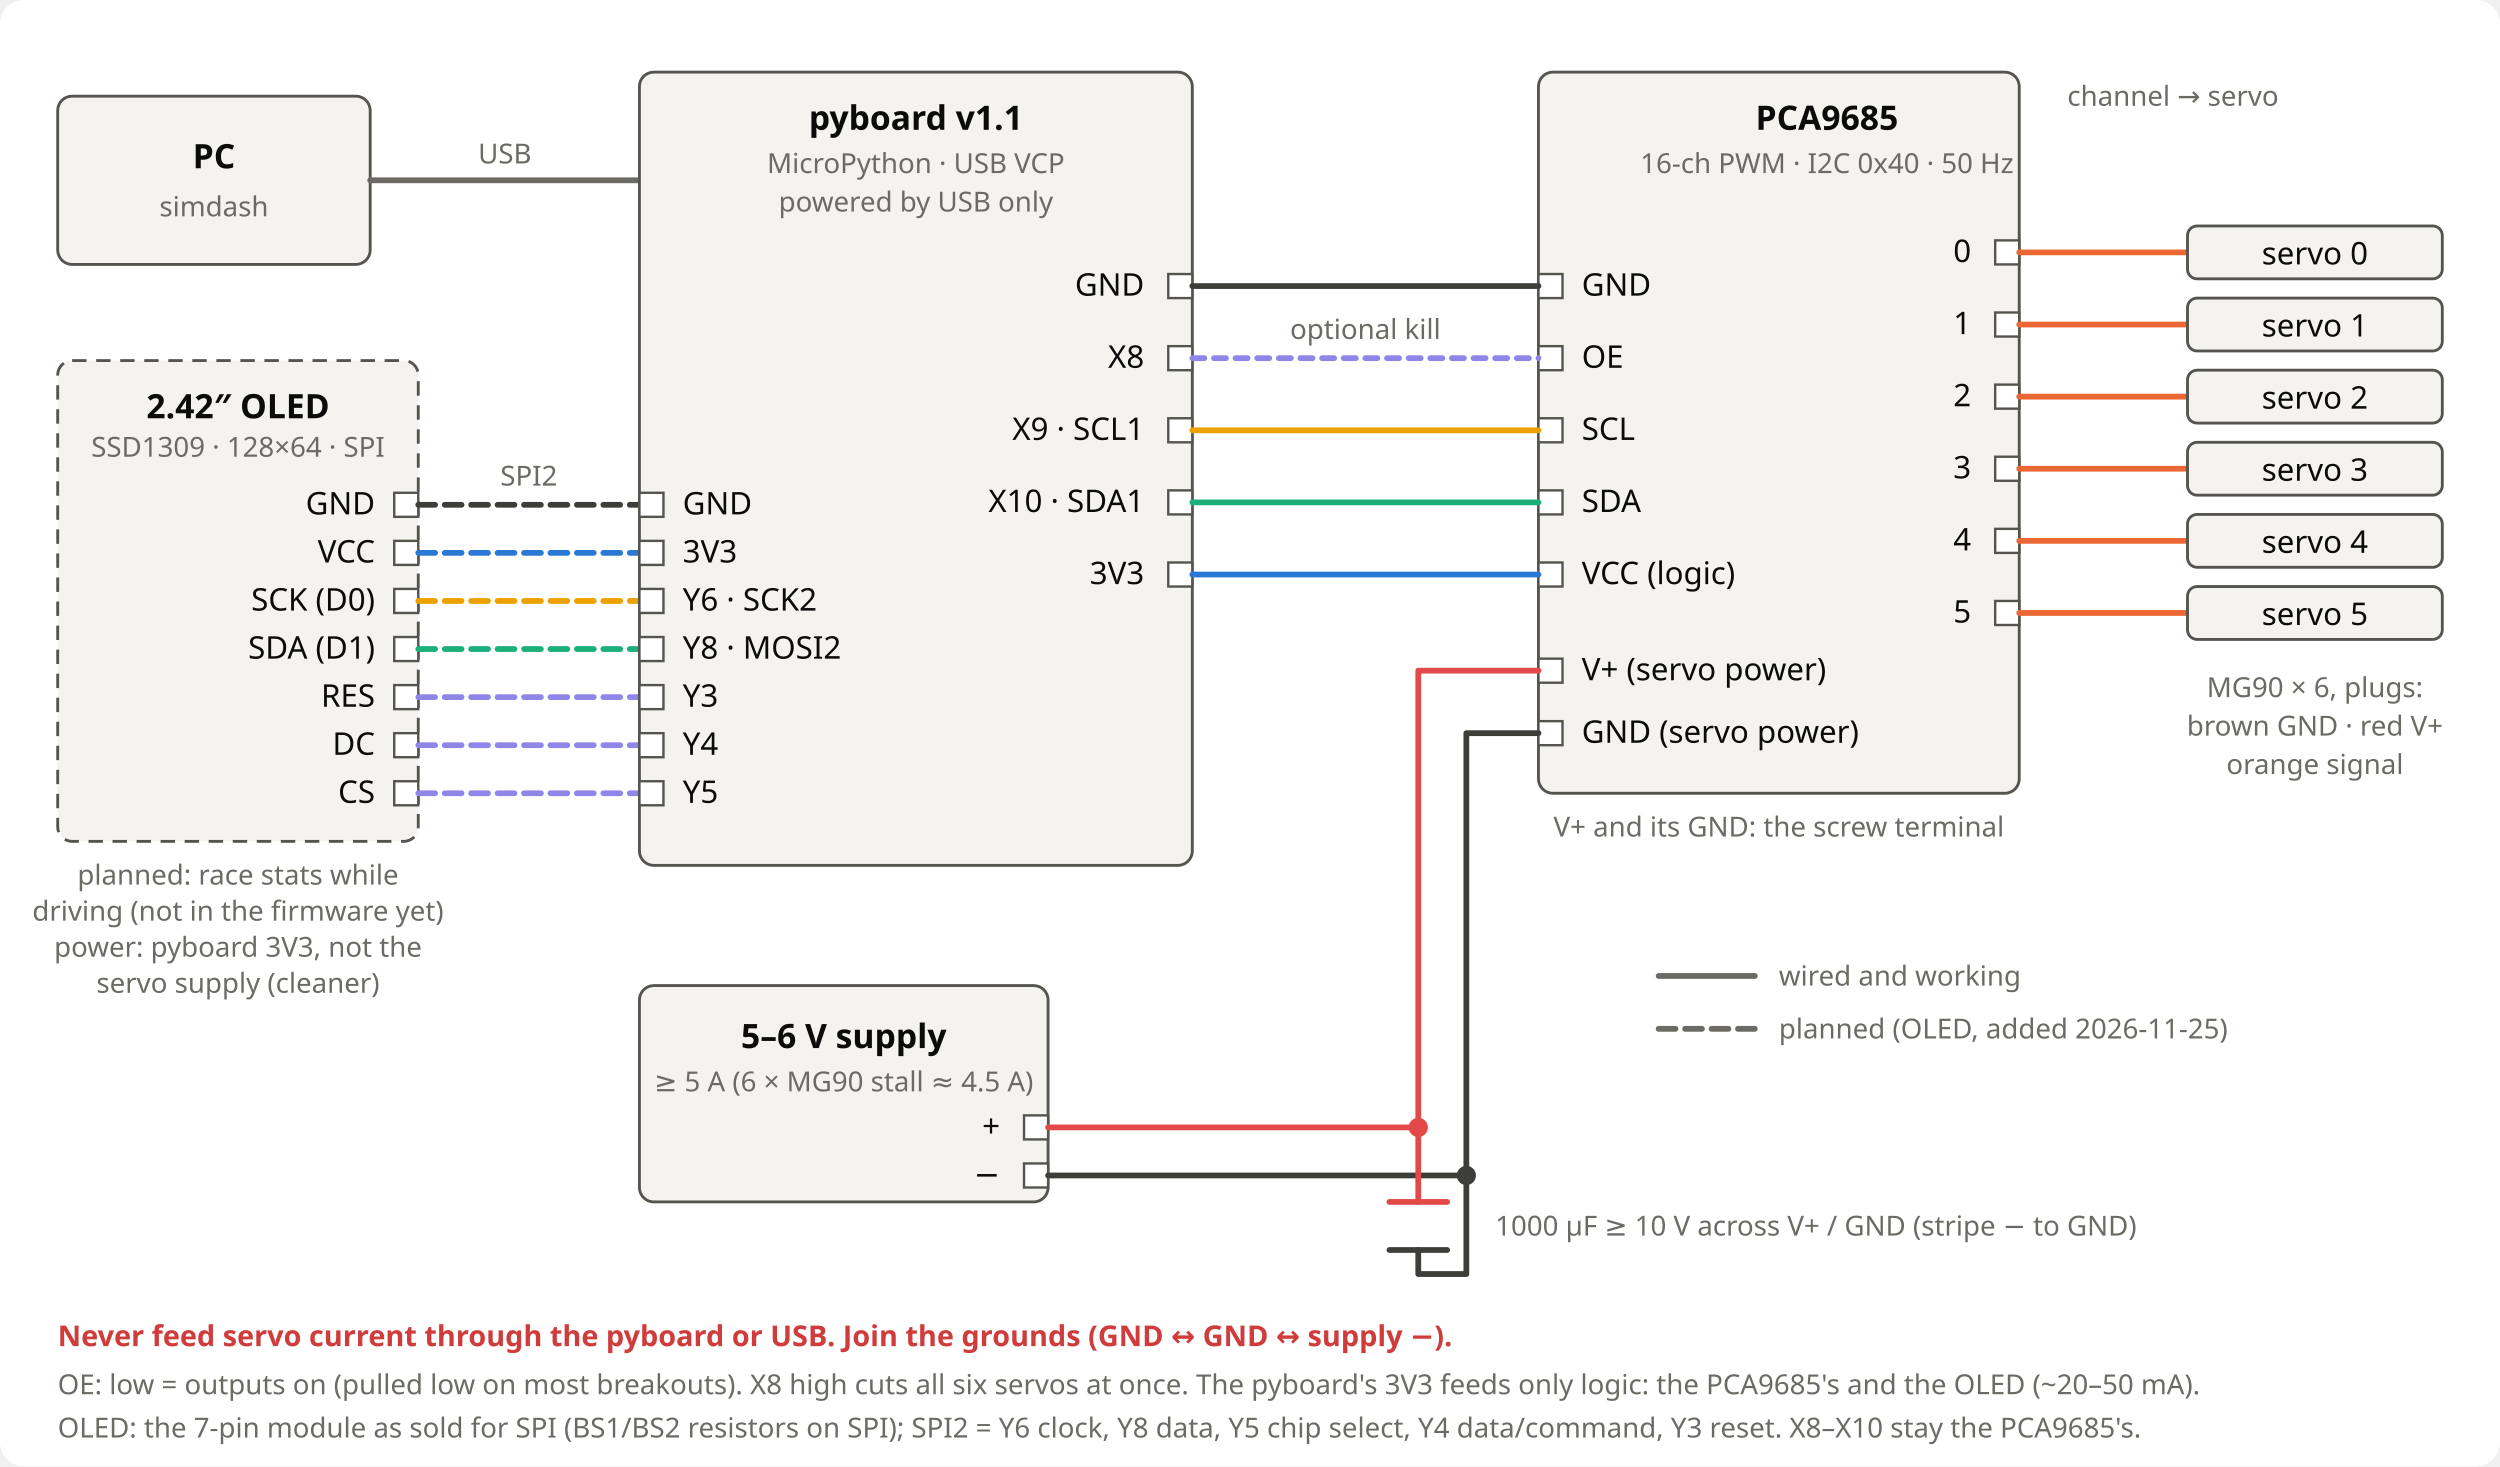
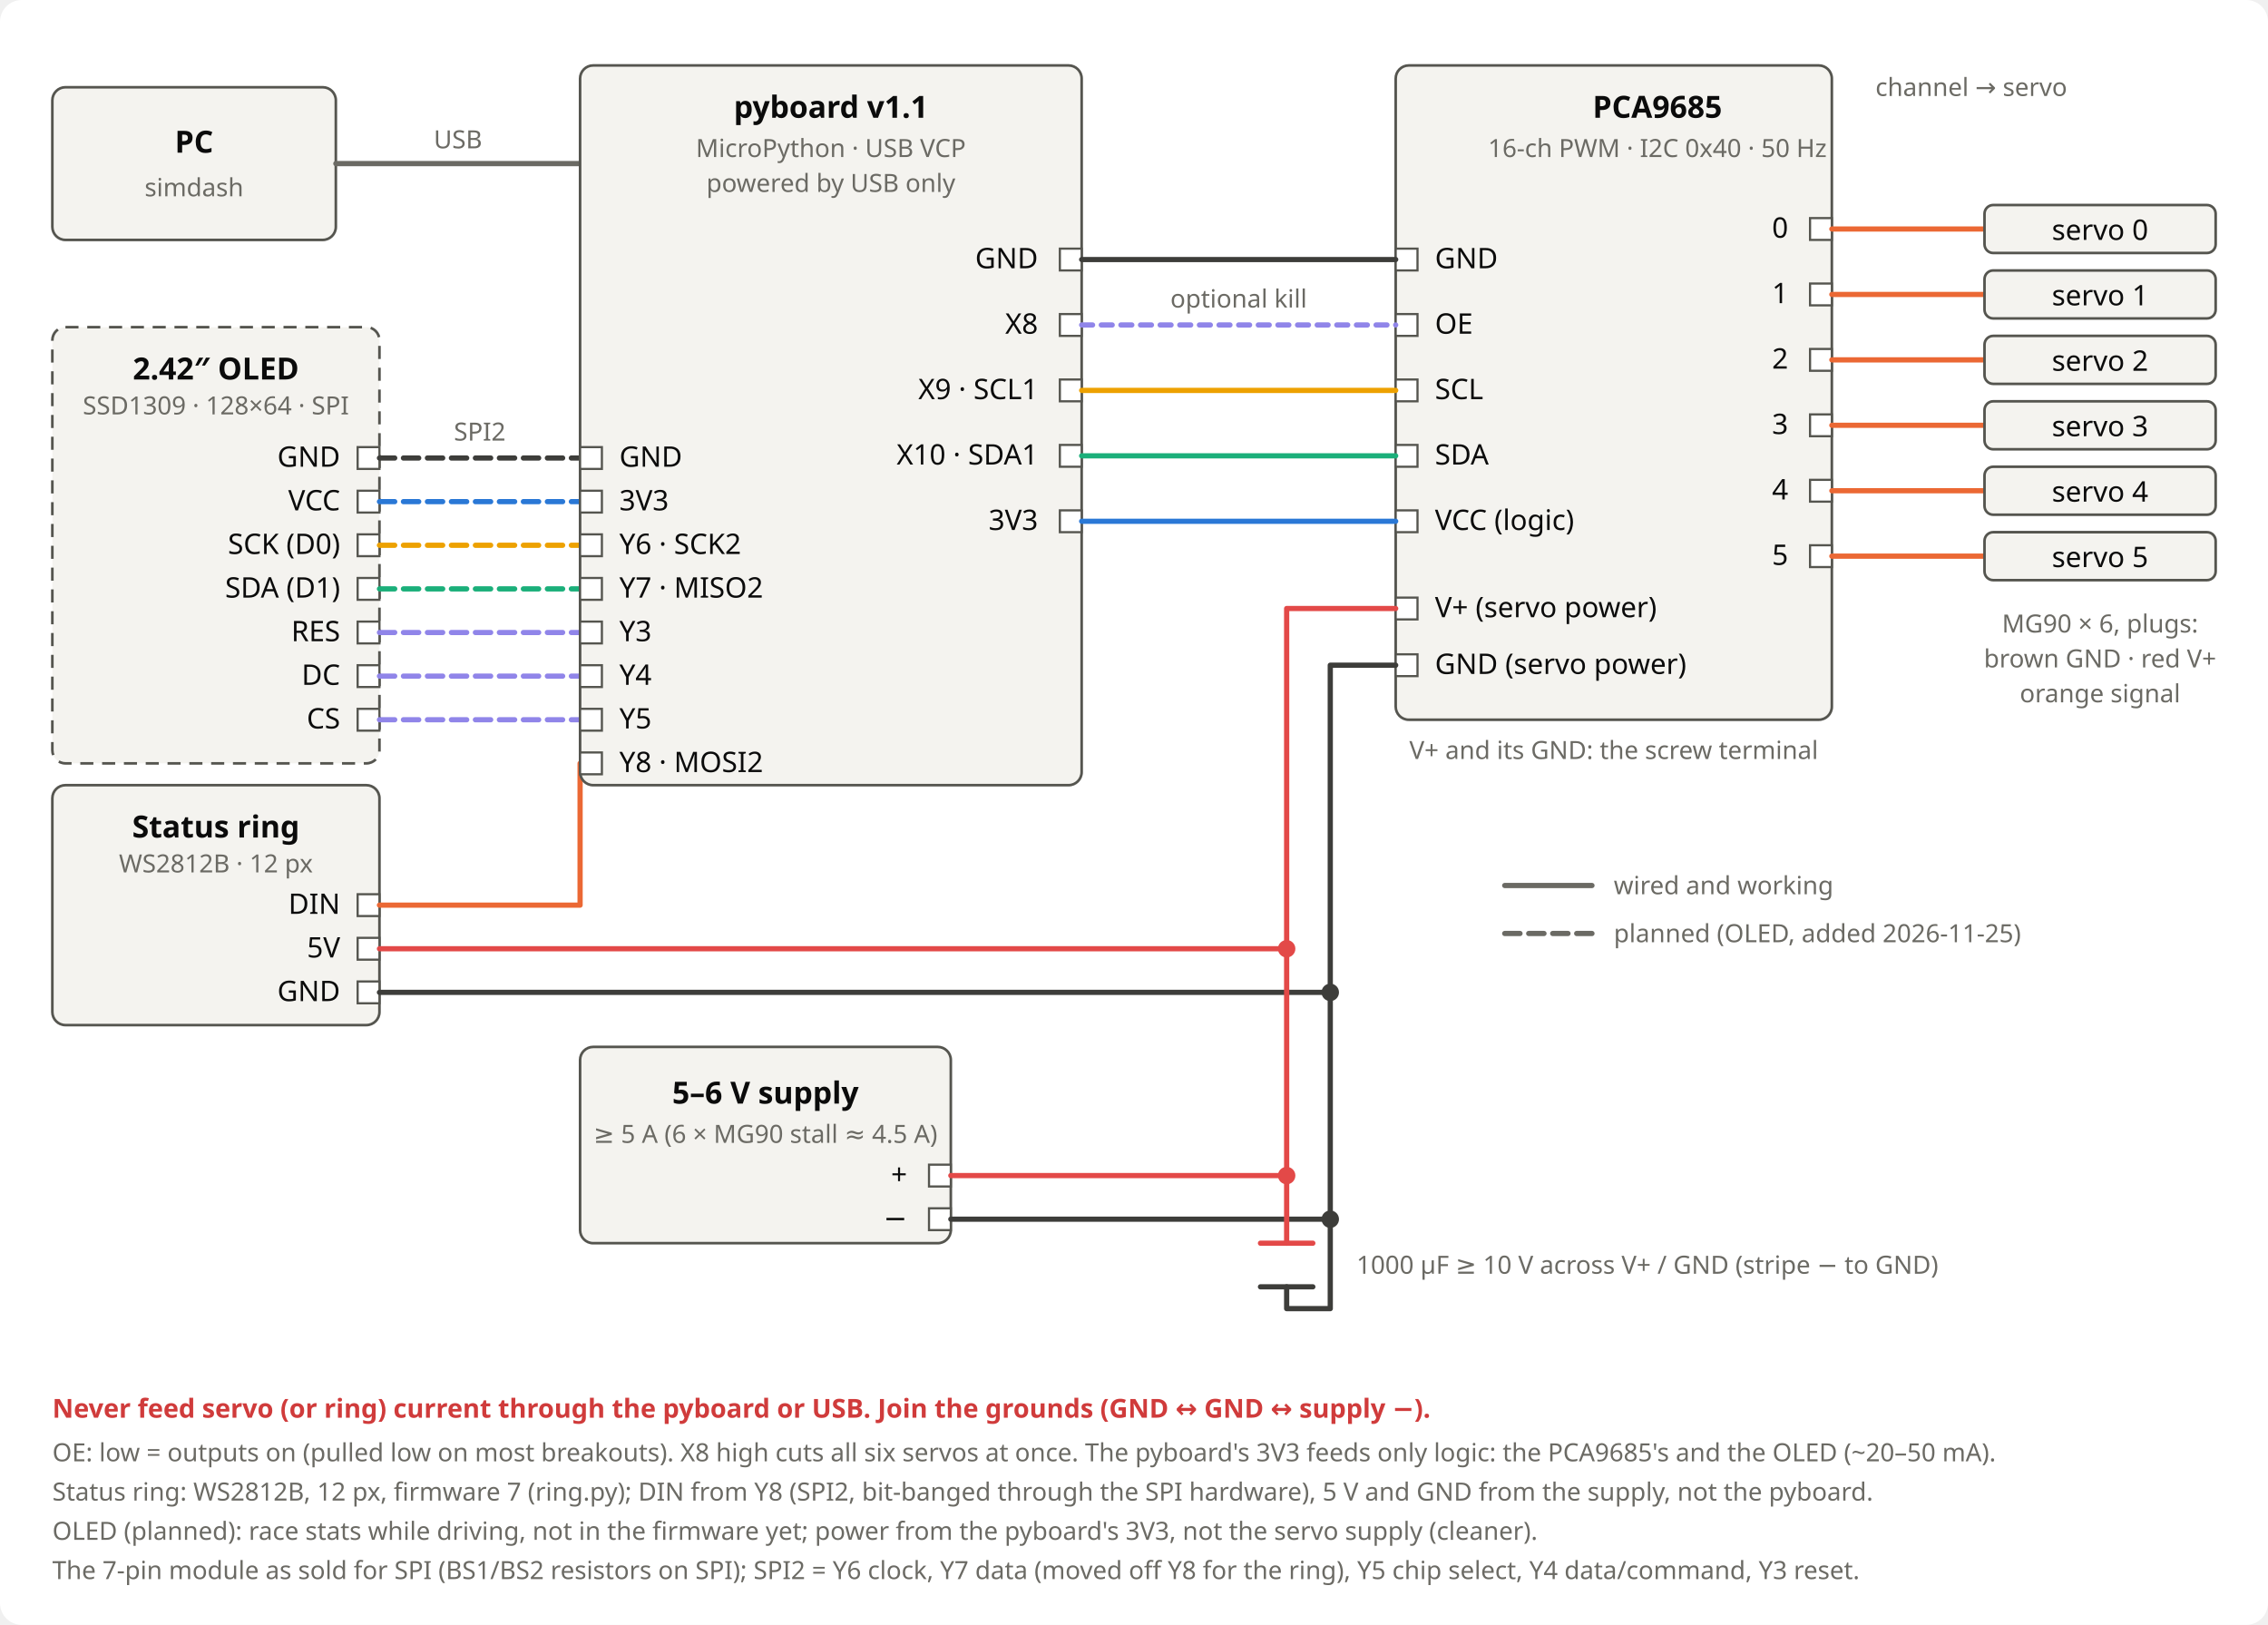
- <svg xmlns="http://www.w3.org/2000/svg" viewBox="0 0 1040 610" font-family="system-ui, sans-serif" font-size="13" role="img" aria-labelledby="w6-title">
+ <svg xmlns="http://www.w3.org/2000/svg" viewBox="0 0 1040 745" font-family="system-ui, sans-serif" font-size="13" role="img" aria-labelledby="w6-title">
  <style>
  .w6-bg { fill: #ffffff; }
  .w6-box { fill: #f4f3ef; stroke: #55554f; stroke-width: 1.2; }
  .w6-plan { fill: #f4f3ef; stroke: #55554f; stroke-width: 1.2; stroke-dasharray: 6 4; }
  .w6-t { fill: #0b0b0b; }
  .w6-m { fill: #6b6a64; font-size: 11.5px; }
  .w6-h { fill: #0b0b0b; font-weight: 600; font-size: 14px; }
  .w6-pin { fill: #ffffff; stroke: #55554f; }
  .w6-w { fill: none; stroke-width: 2.4; stroke-linecap: round; stroke-linejoin: round; }
  .w6-gnd { stroke: #3d3d3a; } .w6-3v3 { stroke: #2a78d6; } .w6-sda { stroke: #1baf7a; } .w6-scl { stroke: #eda100; }
  .w6-oe { stroke: #9085e9; stroke-dasharray: 5 4; } .w6-vp { stroke: #e34948; } .w6-sig { stroke: #eb6834; } .w6-usb { stroke: #6b6a64; }
  .w6-ctl { stroke: #9085e9; }
  .w6-planw { stroke-dasharray: 7 4; }
  .w6-dot { stroke: none; }
  .w6-dot.w6-gnd { fill: #3d3d3a; } .w6-dot.w6-vp { fill: #e34948; }
  .w6-warn { fill: #d03b3b; font-size: 12px; font-weight: 600; }
  @media (prefers-color-scheme: dark) {
    .w6-bg { fill: #1a1a19; } .w6-box, .w6-plan { fill: #242423; stroke: #898781; } .w6-t, .w6-h { fill: #f0efec; }
    .w6-m { fill: #a3a29b; } .w6-pin { fill: #1a1a19; stroke: #898781; } .w6-gnd { stroke: #b5b4ae; } .w6-dot.w6-gnd { fill: #b5b4ae; }
    .w6-usb { stroke: #a3a29b; }
  }
</style>
-   <rect class="w6-bg" width="1040" height="610" rx="10" />
+   <rect class="w6-bg" width="1040" height="745" rx="10" />
  <path class="w6-w w6-usb" d="M690 406 H730" />
  <text class="w6-m" x="740" y="410">wired and working</text>
  <path class="w6-w w6-planw w6-usb" d="M690 428 H730" />
  <text class="w6-m" x="740" y="432">planned (OLED, added 2026-11-25)</text>
  <rect class="w6-box" x="24" y="40" width="130" height="70" rx="6" />
  <text class="w6-h" x="89" y="70" text-anchor="middle">PC</text>
  <text class="w6-m" x="89" y="90" text-anchor="middle">simdash</text>
  <path class="w6-w w6-usb" d="M154 75 H266" />
  <text class="w6-m" x="210" y="68" text-anchor="middle">USB</text>
  <rect class="w6-plan" x="24" y="150" width="150" height="200" rx="6" />
  <text class="w6-h" x="99" y="174" text-anchor="middle">2.42″ OLED</text>
  <text class="w6-m" x="99" y="190" text-anchor="middle">SSD1309 · 128×64 · SPI</text>
  <g class="w6-t">
    <rect class="w6-pin" x="164" y="205" width="10" height="10" />
    <text x="156" y="214" text-anchor="end">GND</text>
    <rect class="w6-pin" x="164" y="225" width="10" height="10" />
    <text x="156" y="234" text-anchor="end">VCC</text>
    <rect class="w6-pin" x="164" y="245" width="10" height="10" />
    <text x="156" y="254" text-anchor="end">SCK (D0)</text>
    <rect class="w6-pin" x="164" y="265" width="10" height="10" />
    <text x="156" y="274" text-anchor="end">SDA (D1)</text>
    <rect class="w6-pin" x="164" y="285" width="10" height="10" />
    <text x="156" y="294" text-anchor="end">RES</text>
    <rect class="w6-pin" x="164" y="305" width="10" height="10" />
    <text x="156" y="314" text-anchor="end">DC</text>
    <rect class="w6-pin" x="164" y="325" width="10" height="10" />
    <text x="156" y="334" text-anchor="end">CS</text>
  </g>
-   <text class="w6-m" x="99" y="368" text-anchor="middle">planned: race stats while</text>
-   <text class="w6-m" x="99" y="383" text-anchor="middle">driving (not in the firmware yet)</text>
-   <text class="w6-m" x="99" y="398" text-anchor="middle">power: pyboard 3V3, not the</text>
-   <text class="w6-m" x="99" y="413" text-anchor="middle">servo supply (cleaner)</text>
  <path class="w6-w w6-planw w6-gnd" d="M174 210 H266" />
  <path class="w6-w w6-planw w6-3v3" d="M174 230 H266" />
  <path class="w6-w w6-planw w6-scl" d="M174 250 H266" />
  <path class="w6-w w6-planw w6-sda" d="M174 270 H266" />
  <path class="w6-w w6-planw w6-ctl" d="M174 290 H266 M174 310 H266 M174 330 H266" />
  <text class="w6-m" x="220" y="202" text-anchor="middle">SPI2</text>
+   <rect class="w6-box" x="24" y="360" width="150" height="110" rx="6" />
+   <text class="w6-h" x="99" y="384" text-anchor="middle">Status ring</text>
+   <text class="w6-m" x="99" y="400" text-anchor="middle">WS2812B · 12 px</text>
+   <g class="w6-t">
+     <rect class="w6-pin" x="164" y="410" width="10" height="10" />
+     <text x="156" y="419" text-anchor="end">DIN</text>
+     <rect class="w6-pin" x="164" y="430" width="10" height="10" />
+     <text x="156" y="439" text-anchor="end">5V</text>
+     <rect class="w6-pin" x="164" y="450" width="10" height="10" />
+     <text x="156" y="459" text-anchor="end">GND</text>
+   </g>
+   <path class="w6-w w6-sig" d="M174 415 H220 M266 350 V415 H220" />
+   <path class="w6-w w6-vp" d="M174 435 H590" />
+   <circle class="w6-dot w6-vp" cx="590" cy="435" r="4" />
+   <path class="w6-w w6-gnd" d="M174 455 H610" />
+   <circle class="w6-dot w6-gnd" cx="610" cy="455" r="4" />
  <rect class="w6-box" x="266" y="30" width="230" height="330" rx="6" />
  <text class="w6-h" x="381" y="54" text-anchor="middle">pyboard v1.1</text>
  <text class="w6-m" x="381" y="72" text-anchor="middle">MicroPython · USB VCP</text>
  <text class="w6-m" x="381" y="88" text-anchor="middle">powered by USB only</text>
  <g class="w6-t">
    <rect class="w6-pin" x="486" y="114" width="10" height="10" />
    <text x="476" y="123" text-anchor="end">GND</text>
    <rect class="w6-pin" x="486" y="144" width="10" height="10" />
    <text x="476" y="153" text-anchor="end">X8</text>
    <rect class="w6-pin" x="486" y="174" width="10" height="10" />
    <text x="476" y="183" text-anchor="end">X9 · SCL1</text>
    <rect class="w6-pin" x="486" y="204" width="10" height="10" />
    <text x="476" y="213" text-anchor="end">X10 · SDA1</text>
    <rect class="w6-pin" x="486" y="234" width="10" height="10" />
    <text x="476" y="243" text-anchor="end">3V3</text>
    <rect class="w6-pin" x="266" y="205" width="10" height="10" />
    <text x="284" y="214">GND</text>
    <rect class="w6-pin" x="266" y="225" width="10" height="10" />
    <text x="284" y="234">3V3</text>
    <rect class="w6-pin" x="266" y="245" width="10" height="10" />
    <text x="284" y="254">Y6 · SCK2</text>
    <rect class="w6-pin" x="266" y="265" width="10" height="10" />
-     <text x="284" y="274">Y8 · MOSI2</text>
+     <text x="284" y="274">Y7 · MISO2</text>
    <rect class="w6-pin" x="266" y="285" width="10" height="10" />
    <text x="284" y="294">Y3</text>
    <rect class="w6-pin" x="266" y="305" width="10" height="10" />
    <text x="284" y="314">Y4</text>
    <rect class="w6-pin" x="266" y="325" width="10" height="10" />
    <text x="284" y="334">Y5</text>
+     <rect class="w6-pin" x="266" y="345" width="10" height="10" />
+     <text x="284" y="354">Y8 · MOSI2</text>
  </g>
  <rect class="w6-box" x="640" y="30" width="200" height="300" rx="6" />
  <text class="w6-h" x="760" y="54" text-anchor="middle">PCA9685</text>
  <text class="w6-m" x="760" y="72" text-anchor="middle">16-ch PWM · I2C 0x40 · 50 Hz</text>
  <g class="w6-t">
    <rect class="w6-pin" x="640" y="114" width="10" height="10" />
    <text x="658" y="123">GND</text>
    <rect class="w6-pin" x="640" y="144" width="10" height="10" />
    <text x="658" y="153">OE</text>
    <rect class="w6-pin" x="640" y="174" width="10" height="10" />
    <text x="658" y="183">SCL</text>
    <rect class="w6-pin" x="640" y="204" width="10" height="10" />
    <text x="658" y="213">SDA</text>
    <rect class="w6-pin" x="640" y="234" width="10" height="10" />
    <text x="658" y="243">VCC (logic)</text>
    <rect class="w6-pin" x="640" y="274" width="10" height="10" />
    <text x="658" y="283">V+ (servo power)</text>
    <rect class="w6-pin" x="640" y="300" width="10" height="10" />
    <text x="658" y="309">GND (servo power)</text>
    <text class="w6-m" x="740" y="348" text-anchor="middle">V+ and its GND: the screw terminal</text>
  </g>
  <path class="w6-w w6-gnd" d="M496 119 H640" />
  <path class="w6-w w6-oe" d="M496 149 H640" />
  <path class="w6-w w6-scl" d="M496 179 H640" />
  <path class="w6-w w6-sda" d="M496 209 H640" />
  <path class="w6-w w6-3v3" d="M496 239 H640" />
  <text class="w6-m" x="568" y="141" text-anchor="middle">optional kill</text>
  <g class="w6-t">
    <text class="w6-m" x="860" y="44">channel → servo</text>
  </g>
  <g>
    <rect class="w6-pin" x="830" y="100" width="10" height="10" />
    <rect class="w6-pin" x="830" y="130" width="10" height="10" />
    <rect class="w6-pin" x="830" y="160" width="10" height="10" />
    <rect class="w6-pin" x="830" y="190" width="10" height="10" />
    <rect class="w6-pin" x="830" y="220" width="10" height="10" />
    <rect class="w6-pin" x="830" y="250" width="10" height="10" />
    <text class="w6-t" x="820" y="109" text-anchor="end">0</text>
    <text class="w6-t" x="820" y="139" text-anchor="end">1</text>
    <text class="w6-t" x="820" y="169" text-anchor="end">2</text>
    <text class="w6-t" x="820" y="199" text-anchor="end">3</text>
    <text class="w6-t" x="820" y="229" text-anchor="end">4</text>
    <text class="w6-t" x="820" y="259" text-anchor="end">5</text>
    <path class="w6-w w6-sig" d="M840 105 H910 M840 135 H910 M840 165 H910 M840 195 H910 M840 225 H910 M840 255 H910" />
  </g>
  <g>
    <rect class="w6-box" x="910" y="94" width="106" height="22" rx="4" />
    <text class="w6-t" x="963" y="110" text-anchor="middle">servo 0</text>
    <rect class="w6-box" x="910" y="124" width="106" height="22" rx="4" />
    <text class="w6-t" x="963" y="140" text-anchor="middle">servo 1</text>
    <rect class="w6-box" x="910" y="154" width="106" height="22" rx="4" />
    <text class="w6-t" x="963" y="170" text-anchor="middle">servo 2</text>
    <rect class="w6-box" x="910" y="184" width="106" height="22" rx="4" />
    <text class="w6-t" x="963" y="200" text-anchor="middle">servo 3</text>
    <rect class="w6-box" x="910" y="214" width="106" height="22" rx="4" />
    <text class="w6-t" x="963" y="230" text-anchor="middle">servo 4</text>
    <rect class="w6-box" x="910" y="244" width="106" height="22" rx="4" />
    <text class="w6-t" x="963" y="260" text-anchor="middle">servo 5</text>
  </g>
  <text class="w6-m" x="963" y="290" text-anchor="middle">MG90 × 6, plugs:</text>
  <text class="w6-m" x="963" y="306" text-anchor="middle">brown GND · red V+</text>
  <text class="w6-m" x="963" y="322" text-anchor="middle">orange signal</text>
-   <rect class="w6-box" x="266" y="410" width="170" height="90" rx="6" />
-   <text class="w6-h" x="351" y="436" text-anchor="middle">5–6 V supply</text>
-   <text class="w6-m" x="351" y="454" text-anchor="middle">≥ 5 A (6 × MG90 stall ≈ 4.5 A)</text>
+   <rect class="w6-box" x="266" y="480" width="170" height="90" rx="6" />
+   <text class="w6-h" x="351" y="506" text-anchor="middle">5–6 V supply</text>
+   <text class="w6-m" x="351" y="524" text-anchor="middle">≥ 5 A (6 × MG90 stall ≈ 4.5 A)</text>
  <g class="w6-t">
-     <rect class="w6-pin" x="426" y="464" width="10" height="10" />
-     <text x="416" y="473" text-anchor="end">+</text>
-     <rect class="w6-pin" x="426" y="484" width="10" height="10" />
-     <text x="416" y="493" text-anchor="end">−</text>
+     <rect class="w6-pin" x="426" y="534" width="10" height="10" />
+     <text x="416" y="543" text-anchor="end">+</text>
+     <rect class="w6-pin" x="426" y="554" width="10" height="10" />
+     <text x="416" y="563" text-anchor="end">−</text>
  </g>
-   <path class="w6-w w6-vp" d="M436 469 H590 V279 H640" />
-   <path class="w6-w w6-gnd" d="M436 489 H610 V305 H640" />
-   <path class="w6-w w6-vp" d="M590 469 V500" />
-   <circle class="w6-dot w6-vp" cx="590" cy="469" r="4" />
-   <path class="w6-w w6-gnd" d="M610 489 V530 H590 V520" />
-   <circle class="w6-dot w6-gnd" cx="610" cy="489" r="4" />
-   <path class="w6-w w6-vp" d="M578 500 H602" />
-   <path class="w6-w w6-gnd" d="M578 520 H602" />
-   <text class="w6-m" x="622" y="514">1000 µF ≥ 10 V across V+ / GND (stripe − to GND)</text>
-   <text class="w6-warn" x="24" y="560">Never feed servo current through the pyboard or USB. Join the grounds (GND ↔ GND ↔ supply −).</text>
-   <text class="w6-m" x="24" y="580">OE: low = outputs on (pulled low on most breakouts). X8 high cuts all six servos at once. The pyboard's 3V3 feeds only logic: the PCA9685's and the OLED (~20–50 mA).</text>
-   <text class="w6-m" x="24" y="598">OLED: the 7-pin module as sold for SPI (BS1/BS2 resistors on SPI); SPI2 = Y6 clock, Y8 data, Y5 chip select, Y4 data/command, Y3 reset. X8–X10 stay the PCA9685's.</text>
+   <path class="w6-w w6-vp" d="M436 539 H590 V279 H640" />
+   <path class="w6-w w6-gnd" d="M436 559 H610 V305 H640" />
+   <path class="w6-w w6-vp" d="M590 539 V570" />
+   <circle class="w6-dot w6-vp" cx="590" cy="539" r="4" />
+   <path class="w6-w w6-gnd" d="M610 559 V600 H590 V590" />
+   <circle class="w6-dot w6-gnd" cx="610" cy="559" r="4" />
+   <path class="w6-w w6-vp" d="M578 570 H602" />
+   <path class="w6-w w6-gnd" d="M578 590 H602" />
+   <text class="w6-m" x="622" y="584">1000 µF ≥ 10 V across V+ / GND (stripe − to GND)</text>
+   <text class="w6-warn" x="24" y="650">Never feed servo (or ring) current through the pyboard or USB. Join the grounds (GND ↔ GND ↔ supply −).</text>
+   <text class="w6-m" x="24" y="670">OE: low = outputs on (pulled low on most breakouts). X8 high cuts all six servos at once. The pyboard's 3V3 feeds only logic: the PCA9685's and the OLED (~20–50 mA).</text>
+   <text class="w6-m" x="24" y="688">Status ring: WS2812B, 12 px, firmware 7 (ring.py); DIN from Y8 (SPI2, bit-banged through the SPI hardware), 5 V and GND from the supply, not the pyboard.</text>
+   <text class="w6-m" x="24" y="706">OLED (planned): race stats while driving, not in the firmware yet; power from the pyboard's 3V3, not the servo supply (cleaner).</text>
+   <text class="w6-m" x="24" y="724">The 7-pin module as sold for SPI (BS1/BS2 resistors on SPI); SPI2 = Y6 clock, Y7 data (moved off Y8 for the ring), Y5 chip select, Y4 data/command, Y3 reset.</text>
</svg>
